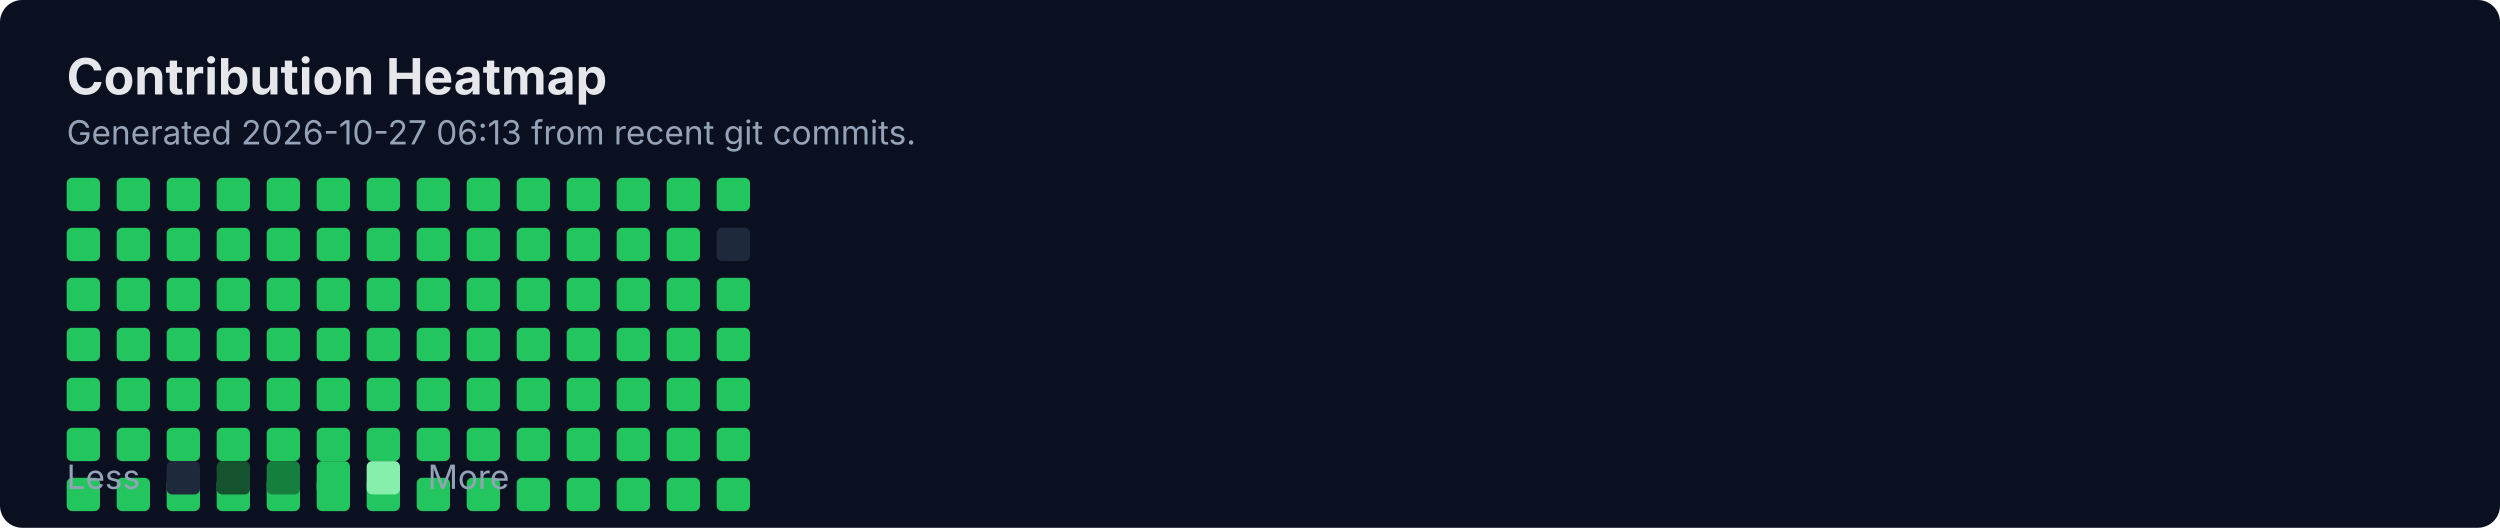
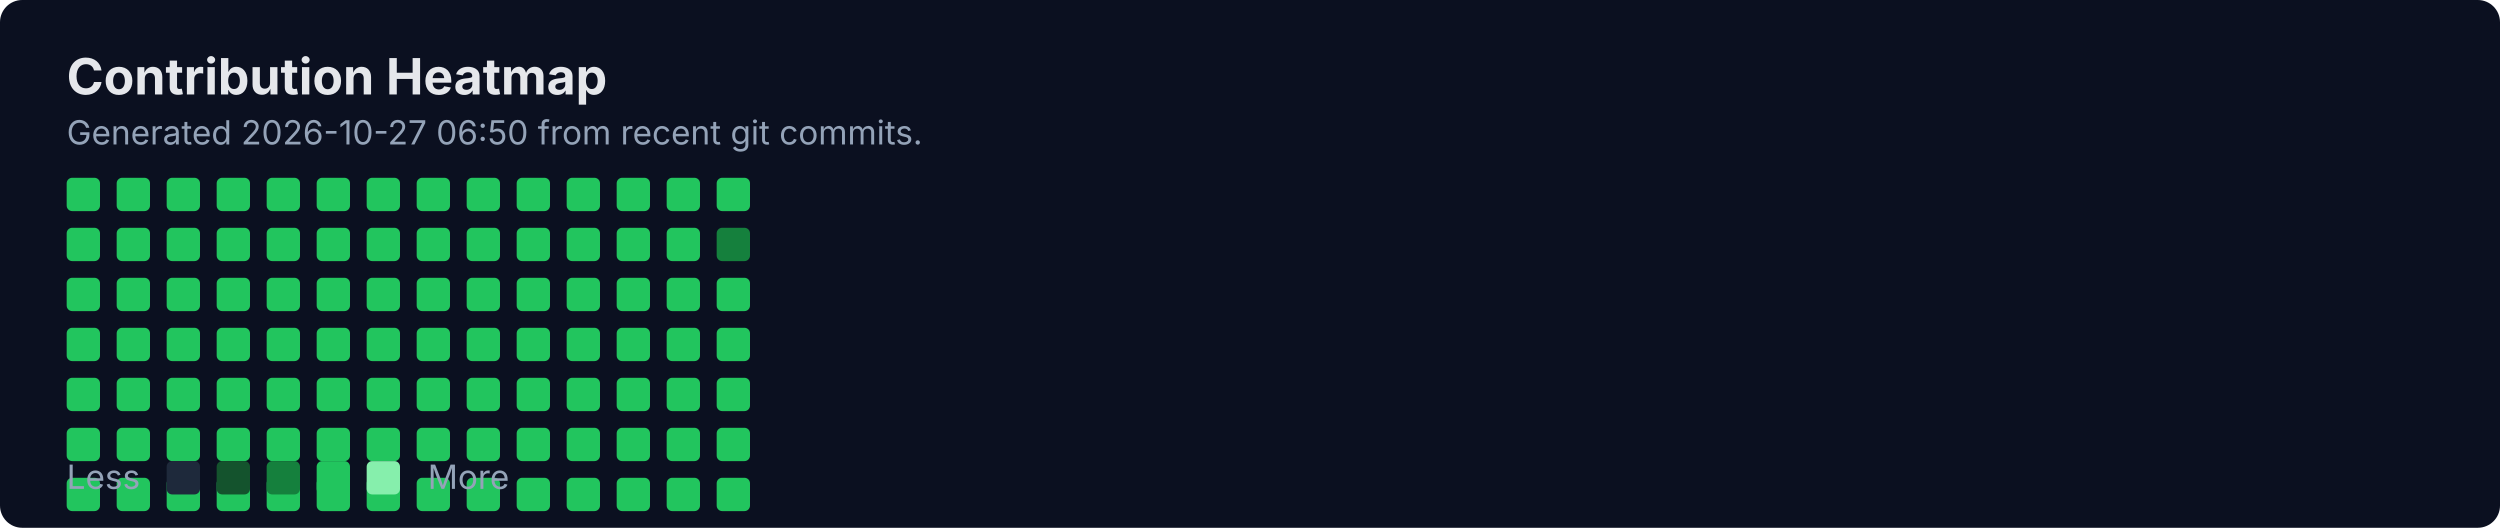
<svg xmlns="http://www.w3.org/2000/svg" width="900" height="190" viewBox="0 0 900 190" fill="none" role="img" aria-labelledby="title">
  <rect width="900" height="190" rx="8" fill="#0B1020" />
  <text x="24" y="34" fill="#E5E7EB" font-family="Inter, Segoe UI, Arial" font-size="18" font-weight="700">Contribution Heatmap</text>
-   <text x="24" y="52" fill="#94A3B8" font-family="Inter, Segoe UI, Arial" font-size="12">Generated 2026-10-27 06:13 from recent git commits.</text>
+   <text x="24" y="52" fill="#94A3B8" font-family="Inter, Segoe UI, Arial" font-size="12">Generated 2026-10-27 06:50 from recent git commits.</text>
  <rect x="24" y="100" width="12" height="12" rx="2" fill="#22C55E" />
  <rect x="24" y="118" width="12" height="12" rx="2" fill="#22C55E" />
  <rect x="24" y="136" width="12" height="12" rx="2" fill="#22C55E" />
  <rect x="24" y="154" width="12" height="12" rx="2" fill="#22C55E" />
  <rect x="24" y="172" width="12" height="12" rx="2" fill="#22C55E" />
  <rect x="24" y="64" width="12" height="12" rx="2" fill="#22C55E" />
  <rect x="24" y="82" width="12" height="12" rx="2" fill="#22C55E" />
  <rect x="42" y="100" width="12" height="12" rx="2" fill="#22C55E" />
  <rect x="42" y="118" width="12" height="12" rx="2" fill="#22C55E" />
  <rect x="42" y="136" width="12" height="12" rx="2" fill="#22C55E" />
  <rect x="42" y="154" width="12" height="12" rx="2" fill="#22C55E" />
  <rect x="42" y="172" width="12" height="12" rx="2" fill="#22C55E" />
  <rect x="42" y="64" width="12" height="12" rx="2" fill="#22C55E" />
  <rect x="42" y="82" width="12" height="12" rx="2" fill="#22C55E" />
  <rect x="60" y="100" width="12" height="12" rx="2" fill="#22C55E" />
  <rect x="60" y="118" width="12" height="12" rx="2" fill="#22C55E" />
  <rect x="60" y="136" width="12" height="12" rx="2" fill="#22C55E" />
  <rect x="60" y="154" width="12" height="12" rx="2" fill="#22C55E" />
  <rect x="60" y="172" width="12" height="12" rx="2" fill="#22C55E" />
  <rect x="60" y="64" width="12" height="12" rx="2" fill="#22C55E" />
  <rect x="60" y="82" width="12" height="12" rx="2" fill="#22C55E" />
  <rect x="78" y="100" width="12" height="12" rx="2" fill="#22C55E" />
  <rect x="78" y="118" width="12" height="12" rx="2" fill="#22C55E" />
  <rect x="78" y="136" width="12" height="12" rx="2" fill="#22C55E" />
  <rect x="78" y="154" width="12" height="12" rx="2" fill="#22C55E" />
  <rect x="78" y="172" width="12" height="12" rx="2" fill="#22C55E" />
  <rect x="78" y="64" width="12" height="12" rx="2" fill="#22C55E" />
  <rect x="78" y="82" width="12" height="12" rx="2" fill="#22C55E" />
  <rect x="96" y="100" width="12" height="12" rx="2" fill="#22C55E" />
  <rect x="96" y="118" width="12" height="12" rx="2" fill="#22C55E" />
  <rect x="96" y="136" width="12" height="12" rx="2" fill="#22C55E" />
  <rect x="96" y="154" width="12" height="12" rx="2" fill="#22C55E" />
  <rect x="96" y="172" width="12" height="12" rx="2" fill="#22C55E" />
  <rect x="96" y="64" width="12" height="12" rx="2" fill="#22C55E" />
  <rect x="96" y="82" width="12" height="12" rx="2" fill="#22C55E" />
  <rect x="114" y="100" width="12" height="12" rx="2" fill="#22C55E" />
  <rect x="114" y="118" width="12" height="12" rx="2" fill="#22C55E" />
  <rect x="114" y="136" width="12" height="12" rx="2" fill="#22C55E" />
  <rect x="114" y="154" width="12" height="12" rx="2" fill="#22C55E" />
  <rect x="114" y="172" width="12" height="12" rx="2" fill="#22C55E" />
  <rect x="114" y="64" width="12" height="12" rx="2" fill="#22C55E" />
  <rect x="114" y="82" width="12" height="12" rx="2" fill="#22C55E" />
  <rect x="132" y="100" width="12" height="12" rx="2" fill="#22C55E" />
  <rect x="132" y="118" width="12" height="12" rx="2" fill="#22C55E" />
  <rect x="132" y="136" width="12" height="12" rx="2" fill="#22C55E" />
  <rect x="132" y="154" width="12" height="12" rx="2" fill="#22C55E" />
  <rect x="132" y="172" width="12" height="12" rx="2" fill="#22C55E" />
  <rect x="132" y="64" width="12" height="12" rx="2" fill="#22C55E" />
  <rect x="132" y="82" width="12" height="12" rx="2" fill="#22C55E" />
  <rect x="150" y="100" width="12" height="12" rx="2" fill="#22C55E" />
  <rect x="150" y="118" width="12" height="12" rx="2" fill="#22C55E" />
  <rect x="150" y="136" width="12" height="12" rx="2" fill="#22C55E" />
  <rect x="150" y="154" width="12" height="12" rx="2" fill="#22C55E" />
  <rect x="150" y="172" width="12" height="12" rx="2" fill="#22C55E" />
  <rect x="150" y="64" width="12" height="12" rx="2" fill="#22C55E" />
  <rect x="150" y="82" width="12" height="12" rx="2" fill="#22C55E" />
  <rect x="168" y="100" width="12" height="12" rx="2" fill="#22C55E" />
  <rect x="168" y="118" width="12" height="12" rx="2" fill="#22C55E" />
  <rect x="168" y="136" width="12" height="12" rx="2" fill="#22C55E" />
  <rect x="168" y="154" width="12" height="12" rx="2" fill="#22C55E" />
  <rect x="168" y="172" width="12" height="12" rx="2" fill="#22C55E" />
  <rect x="168" y="64" width="12" height="12" rx="2" fill="#22C55E" />
  <rect x="168" y="82" width="12" height="12" rx="2" fill="#22C55E" />
  <rect x="186" y="100" width="12" height="12" rx="2" fill="#22C55E" />
  <rect x="186" y="118" width="12" height="12" rx="2" fill="#22C55E" />
  <rect x="186" y="136" width="12" height="12" rx="2" fill="#22C55E" />
  <rect x="186" y="154" width="12" height="12" rx="2" fill="#22C55E" />
  <rect x="186" y="172" width="12" height="12" rx="2" fill="#22C55E" />
  <rect x="186" y="64" width="12" height="12" rx="2" fill="#22C55E" />
  <rect x="186" y="82" width="12" height="12" rx="2" fill="#22C55E" />
  <rect x="204" y="100" width="12" height="12" rx="2" fill="#22C55E" />
  <rect x="204" y="118" width="12" height="12" rx="2" fill="#22C55E" />
  <rect x="204" y="136" width="12" height="12" rx="2" fill="#22C55E" />
  <rect x="204" y="154" width="12" height="12" rx="2" fill="#22C55E" />
  <rect x="204" y="172" width="12" height="12" rx="2" fill="#22C55E" />
  <rect x="204" y="64" width="12" height="12" rx="2" fill="#22C55E" />
  <rect x="204" y="82" width="12" height="12" rx="2" fill="#22C55E" />
  <rect x="222" y="100" width="12" height="12" rx="2" fill="#22C55E" />
  <rect x="222" y="118" width="12" height="12" rx="2" fill="#22C55E" />
  <rect x="222" y="136" width="12" height="12" rx="2" fill="#22C55E" />
  <rect x="222" y="154" width="12" height="12" rx="2" fill="#22C55E" />
  <rect x="222" y="172" width="12" height="12" rx="2" fill="#22C55E" />
  <rect x="222" y="64" width="12" height="12" rx="2" fill="#22C55E" />
  <rect x="222" y="82" width="12" height="12" rx="2" fill="#22C55E" />
  <rect x="240" y="100" width="12" height="12" rx="2" fill="#22C55E" />
  <rect x="240" y="118" width="12" height="12" rx="2" fill="#22C55E" />
  <rect x="240" y="136" width="12" height="12" rx="2" fill="#22C55E" />
  <rect x="240" y="154" width="12" height="12" rx="2" fill="#22C55E" />
  <rect x="240" y="172" width="12" height="12" rx="2" fill="#22C55E" />
  <rect x="240" y="64" width="12" height="12" rx="2" fill="#22C55E" />
  <rect x="240" y="82" width="12" height="12" rx="2" fill="#22C55E" />
  <rect x="258" y="100" width="12" height="12" rx="2" fill="#22C55E" />
  <rect x="258" y="118" width="12" height="12" rx="2" fill="#22C55E" />
  <rect x="258" y="136" width="12" height="12" rx="2" fill="#22C55E" />
  <rect x="258" y="154" width="12" height="12" rx="2" fill="#22C55E" />
  <rect x="258" y="172" width="12" height="12" rx="2" fill="#22C55E" />
  <rect x="258" y="64" width="12" height="12" rx="2" fill="#22C55E" />
-   <rect x="258" y="82" width="12" height="12" rx="2" fill="#1E293B" />
+   <rect x="258" y="82" width="12" height="12" rx="2" fill="#15803D" />
  <text x="24" y="176" fill="#94A3B8" font-family="Inter, Segoe UI, Arial" font-size="12">Less</text>
  <rect x="60" y="166" width="12" height="12" rx="2" fill="#1E293B" />
  <rect x="78" y="166" width="12" height="12" rx="2" fill="#14532D" />
  <rect x="96" y="166" width="12" height="12" rx="2" fill="#15803D" />
  <rect x="114" y="166" width="12" height="12" rx="2" fill="#22C55E" />
  <rect x="132" y="166" width="12" height="12" rx="2" fill="#86EFAC" />
  <text x="154" y="176" fill="#94A3B8" font-family="Inter, Segoe UI, Arial" font-size="12">More</text>
</svg>
